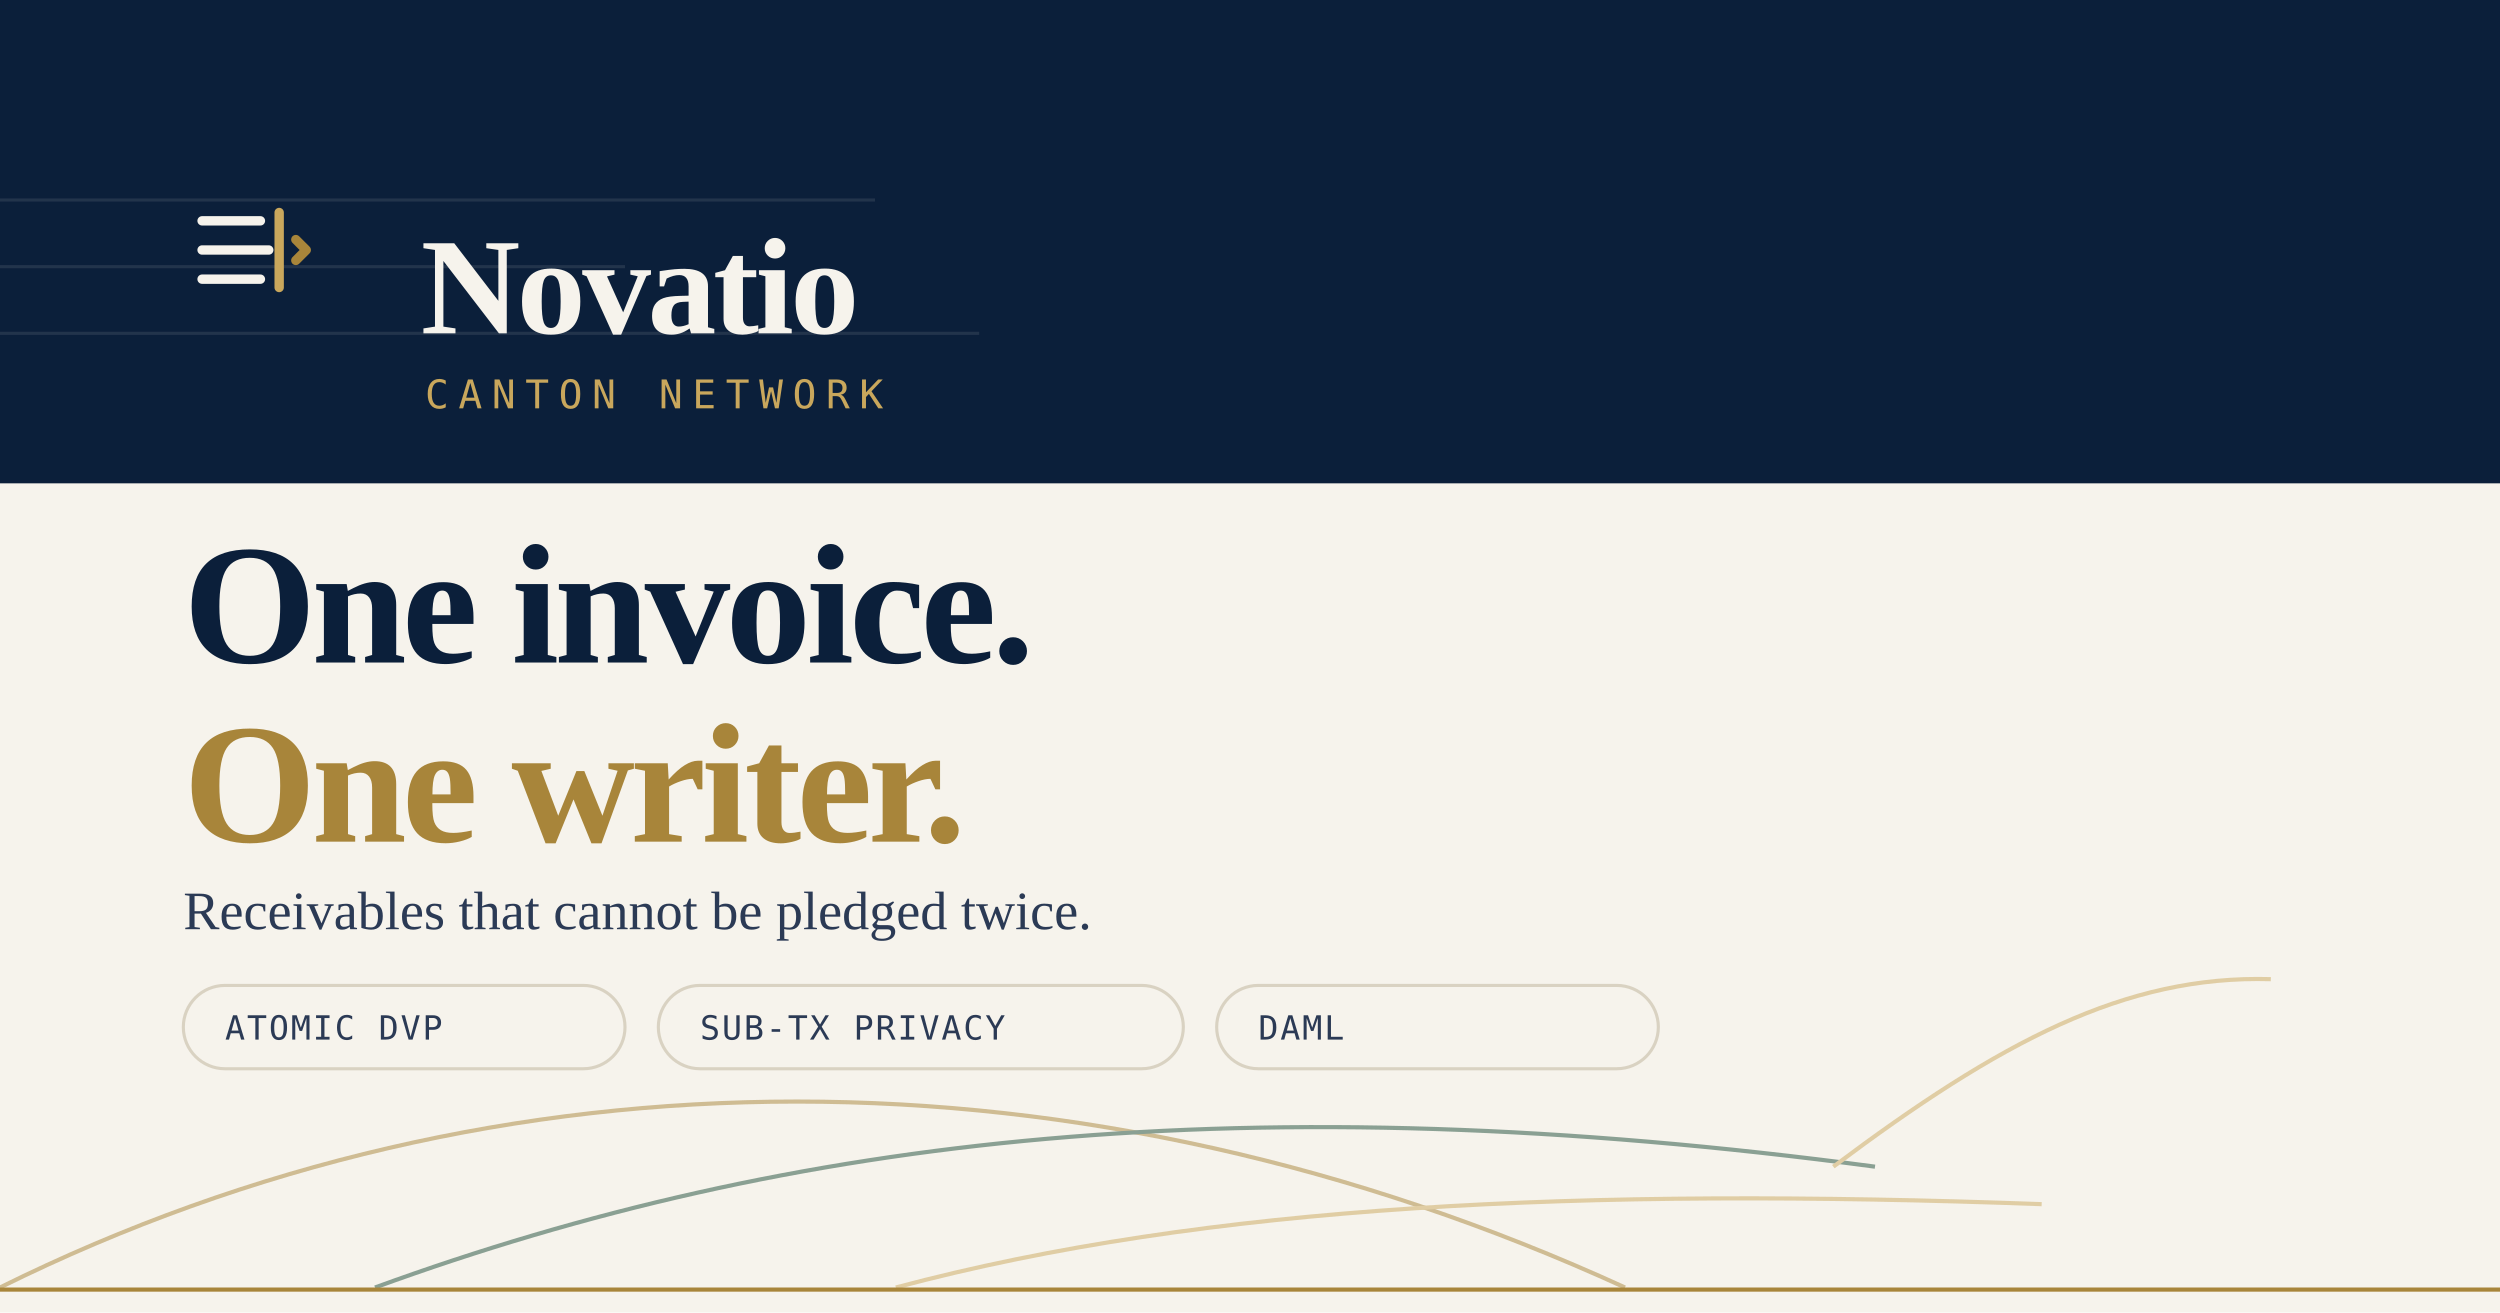
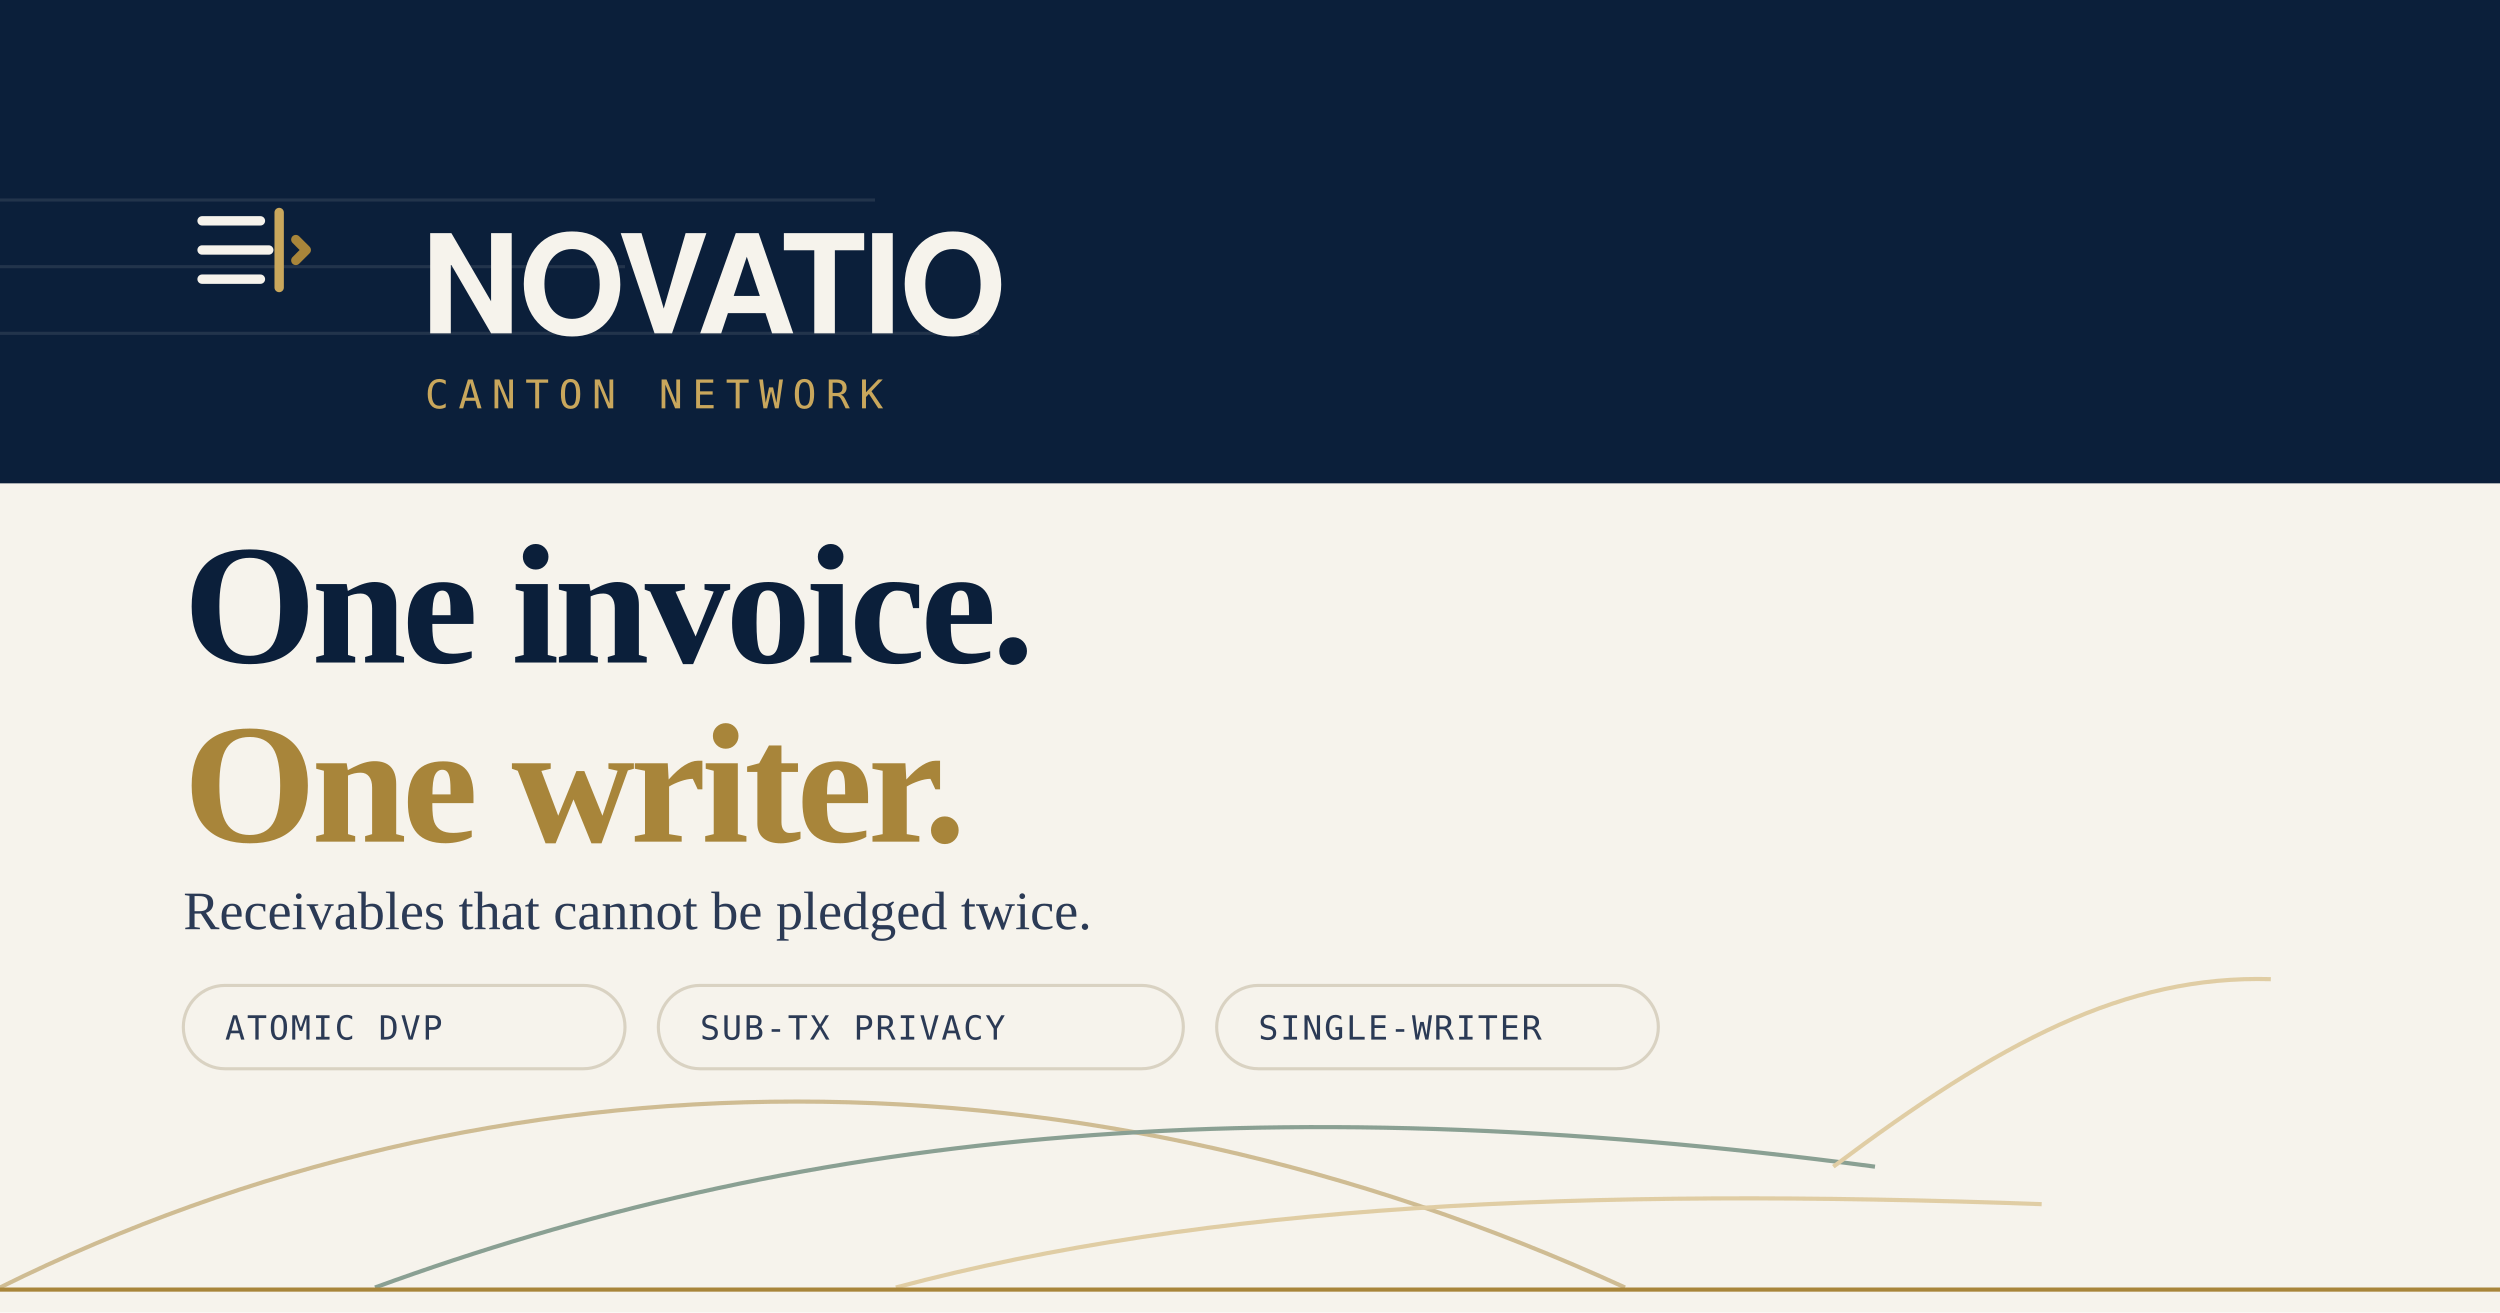
<svg xmlns="http://www.w3.org/2000/svg" viewBox="0 0 1200 630" width="1200" height="630" role="img" aria-label="Novatio: confidential RWA factoring with atomic delivery-versus-payment on Canton Network">
  <defs>
    <linearGradient id="nv-banner-value" x1="0" y1="0" x2="1" y2="0">
      <stop offset="0" stop-color="#C9A75C" />
      <stop offset="1" stop-color="#A8853A" />
    </linearGradient>
  </defs>
  <rect width="1200" height="630" fill="#F6F3EC" />
  <rect x="0" y="0" width="1200" height="232" fill="#0B1F3A" />
  <g stroke="#F6F3EC" stroke-width="1.5" opacity="0.10">
    <path d="M0 96 H420" />
    <path d="M0 128 H300" />
    <path d="M0 160 H470" />
  </g>
  <g transform="translate(88,88)">
    <path d="M9 18 H37" fill="none" stroke="#F6F3EC" stroke-width="4.5" stroke-linecap="round" />
    <path d="M9 32 H41" fill="none" stroke="#F6F3EC" stroke-width="4.5" stroke-linecap="round" />
    <path d="M9 46 H37" fill="none" stroke="#F6F3EC" stroke-width="4.5" stroke-linecap="round" />
    <path d="M46 14 V50" fill="none" stroke="#C9A75C" stroke-width="4.5" stroke-linecap="round" />
    <path d="M51 32 H59" fill="none" stroke="url(#nv-banner-value)" stroke-width="4.5" stroke-linecap="round" />
    <path d="M54 27 L59 32 L54 37" fill="none" stroke="#A8853A" stroke-width="4.5" stroke-linecap="round" stroke-linejoin="round" />
  </g>
-   <text x="202" y="160" font-family="Georgia, 'Times New Roman', serif" font-size="66" font-weight="600" letter-spacing="-1.6" fill="#F6F3EC">Novatio</text>
+   <text x="202" y="160" font-family="Chakra Petch, 'Trebuchet MS', Helvetica, Arial, sans-serif" font-size="66" font-weight="700" letter-spacing="-1.2" fill="#F6F3EC">NOVATIO</text>
  <text x="204" y="196" font-family="'JetBrains Mono', Menlo, Consolas, monospace" font-size="19" letter-spacing="4.6" fill="#C9A75C">CANTON NETWORK</text>
  <text x="88" y="318" font-family="Georgia, 'Times New Roman', serif" font-size="82" font-weight="600" letter-spacing="-2.2" fill="#0B1F3A">One invoice.</text>
  <text x="88" y="404" font-family="Georgia, 'Times New Roman', serif" font-size="82" font-weight="600" letter-spacing="-2.2" fill="#A8853A">One writer.</text>
  <text x="88" y="446" font-family="Georgia, 'Times New Roman', serif" font-size="26" fill="#2B3A55">Receivables that cannot be pledged twice.</text>
  <g font-family="'JetBrains Mono', Menlo, Consolas, monospace" font-size="16" letter-spacing="0.9">
    <rect x="88" y="473" width="212" height="40" rx="20" fill="none" stroke="#D9D2C2" stroke-width="1.5" />
    <text x="108" y="499" fill="#2B3A55">ATOMIC DVP</text>
    <rect x="316" y="473" width="252" height="40" rx="20" fill="none" stroke="#D9D2C2" stroke-width="1.5" />
    <text x="336" y="499" fill="#2B3A55">SUB-TX PRIVACY</text>
    <rect x="584" y="473" width="212" height="40" rx="20" fill="none" stroke="#D9D2C2" stroke-width="1.5" />
-     <text x="604" y="499" fill="#2B3A55">DAML</text>
+     <text x="604" y="499" fill="#2B3A55">SINGLE-WRITER</text>
  </g>
  <g fill="none" stroke-width="2" opacity="0.5">
    <path d="M0 618 C 240 499, 520 499, 780 618" stroke="#A8853A" />
    <path d="M180 618 C 380 545, 600 520, 900 560" stroke="#1E4D3A" />
    <path d="M430 618 C 580 578, 760 570, 980 578" stroke="#C9A75C" />
    <path d="M880 560 C 960 500, 1020 468, 1090 470" stroke="#C9A75C" />
  </g>
  <rect x="0" y="618" width="1200" height="2" fill="#A8853A" />
</svg>
